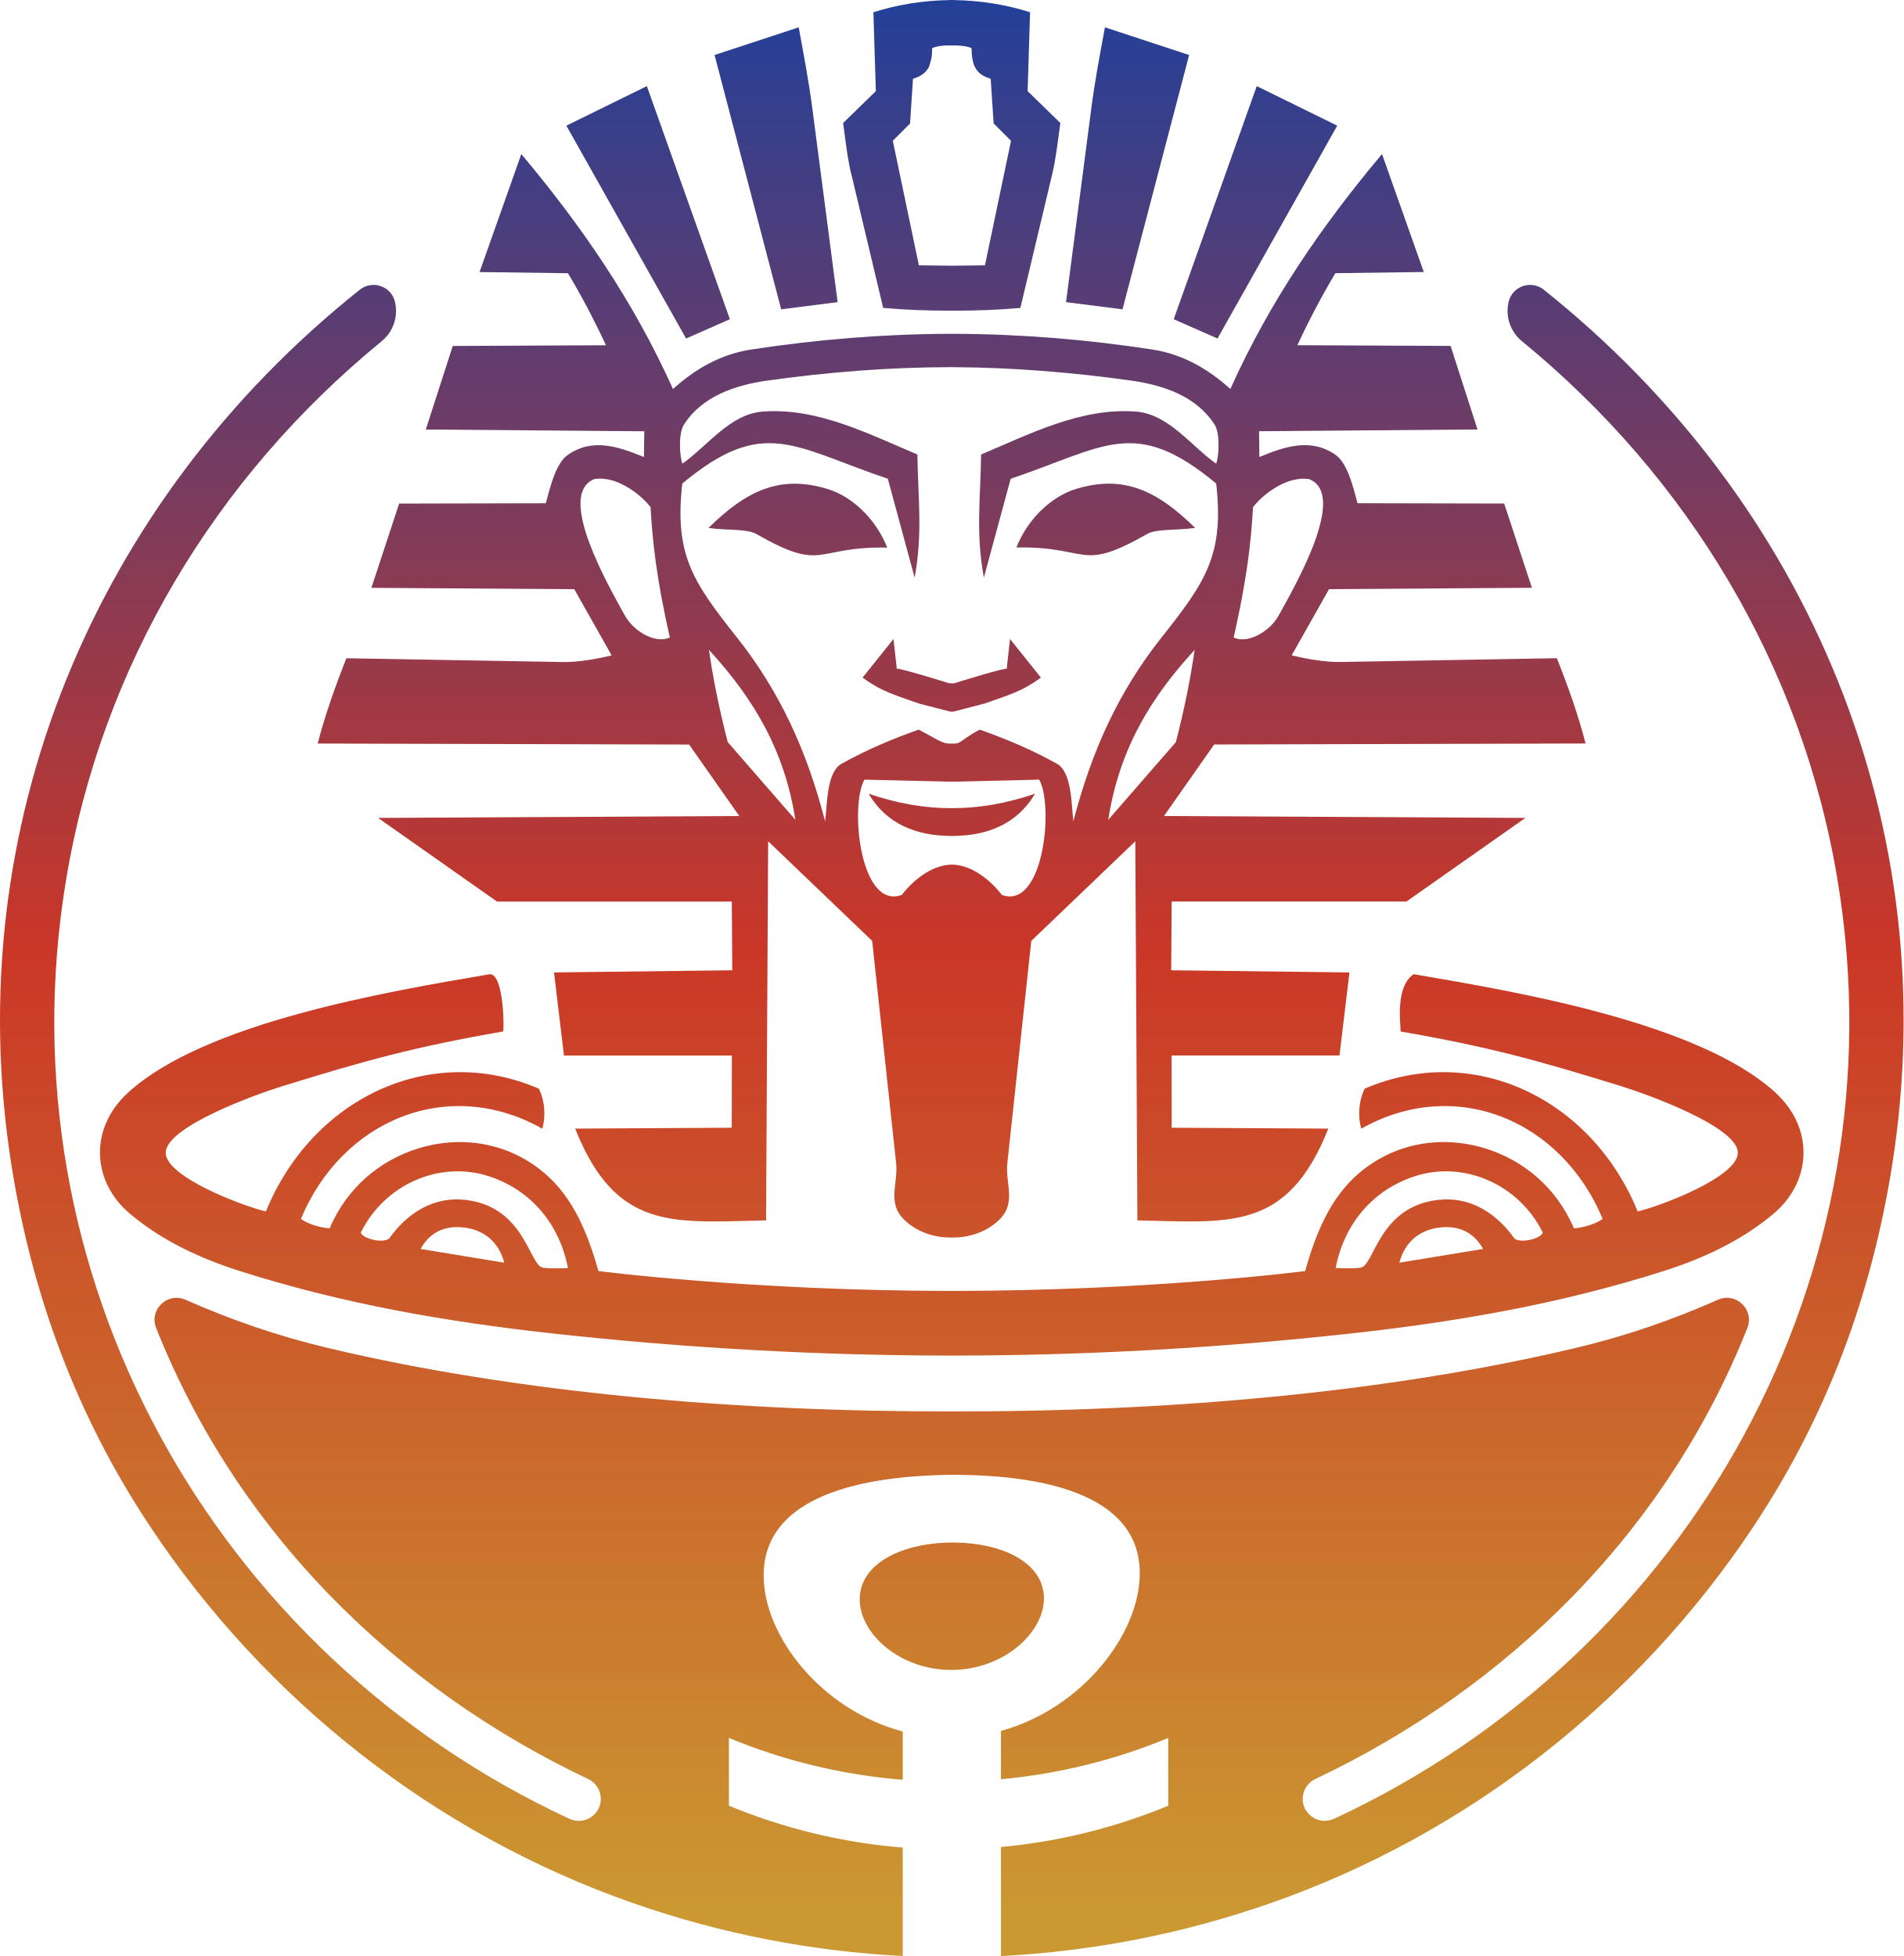
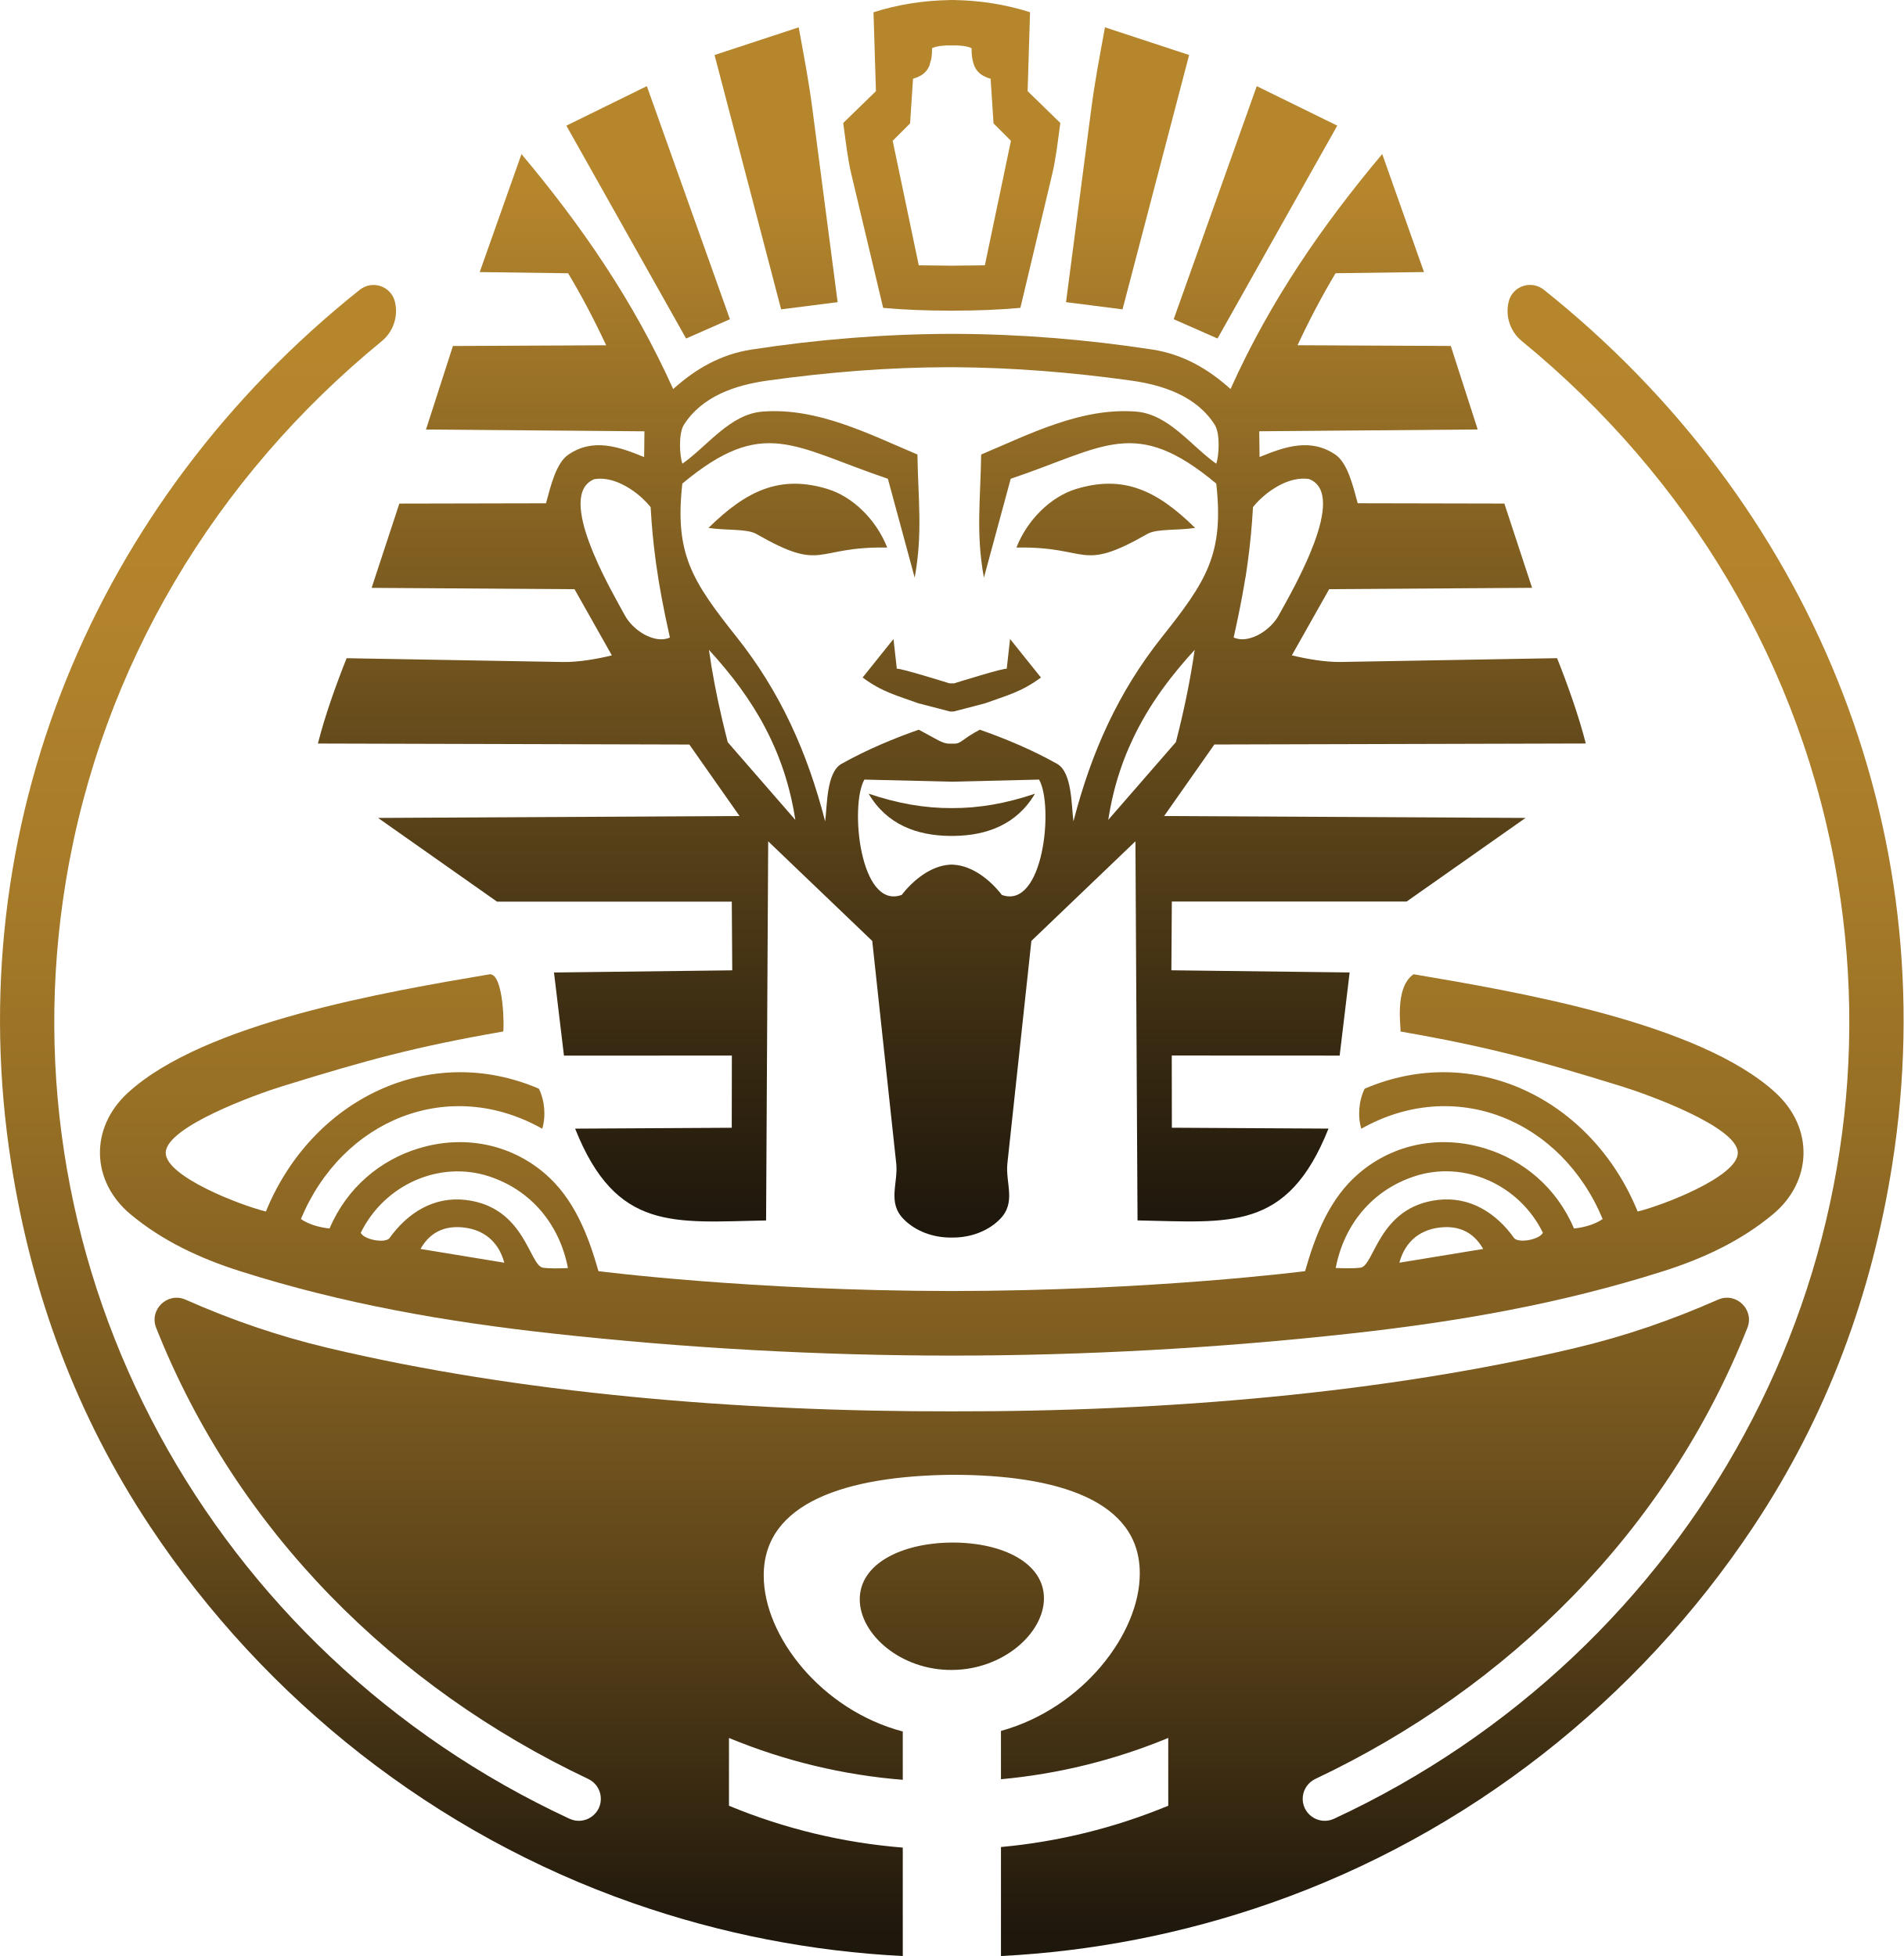
- <svg xmlns="http://www.w3.org/2000/svg" xmlns:xlink="http://www.w3.org/1999/xlink" id="a" data-name="Layer 1" viewBox="0 0 421.21 432.9">
+ <svg xmlns="http://www.w3.org/2000/svg" xmlns:xlink="http://www.w3.org/1999/xlink" id="b" data-name="Layer 2" viewBox="0 0 500 513.87">
  <defs>
    <style>
-       .ac {
+       .ae {
        fill: url(#k);
      }

-       .ad {
+       .af {
        fill: url(#w);
      }

-       .ae {
+       .ag {
        fill: url(#t);
      }

-       .af {
-         fill: url(#c);
-       }
- 
-       .ag {
+       .ah {
        fill: url(#d);
      }

-       .ah {
+       .ai {
        fill: url(#l);
      }

-       .ai {
+       .aj {
        fill: url(#h);
      }

-       .aj {
+       .ak {
        fill: url(#o);
      }

-       .ak {
+       .al {
        fill: url(#j);
      }

-       .al {
+       .am {
        fill: url(#g);
      }

-       .am {
+       .an {
        fill: url(#z);
      }

-       .an {
+       .ao {
        fill: url(#q);
      }

-       .ao {
+       .ap {
        fill: url(#m);
      }

-       .ap {
+       .aq {
        fill: url(#aa);
      }

-       .aq {
+       .ar {
        fill: url(#ab);
      }

-       .ar {
+       .as {
        fill: url(#e);
      }

-       .as {
+       .at {
        fill: url(#i);
      }

-       .at {
+       .au {
+         fill: url(#ac);
+       }
+ 
+       .av {
        fill: url(#f);
      }

-       .au {
+       .aw {
        fill: url(#v);
      }

-       .av {
+       .ax {
        fill: url(#x);
      }

-       .aw {
+       .ay {
        fill: url(#p);
      }

-       .ax {
+       .az {
        fill: url(#y);
      }

-       .ay {
-         fill: url(#b);
-       }
- 
-       .az {
+       .ba {
        fill: url(#r);
      }

-       .ba {
+       .bb {
        fill: url(#n);
      }

-       .bb {
+       .bc {
        fill: url(#u);
      }

-       .bc {
+       .bd {
+         fill: url(#ad);
+       }
+ 
+       .be {
        fill: url(#s);
      }
    </style>
-     <linearGradient id="b" x1="210.61" y1="-2.06" x2="210.61" y2="423.17" gradientUnits="userSpaceOnUse">
-       <stop offset="0" stop-color="#21409a" />
-       <stop offset=".5" stop-color="#cb3727" />
-       <stop offset="1" stop-color="#cb9831" />
+     <linearGradient id="d" x1="250.01" y1="508.29" x2="250.01" y2="85.71" gradientUnits="userSpaceOnUse">
+       <stop offset="0" stop-color="#1e170c" />
+       <stop offset=".07" stop-color="#332610" />
+       <stop offset=".21" stop-color="#5b4319" />
+       <stop offset=".35" stop-color="#7c5b20" />
+       <stop offset=".5" stop-color="#956e25" />
+       <stop offset=".66" stop-color="#a77b29" />
+       <stop offset=".82" stop-color="#b2832c" />
+       <stop offset="1" stop-color="#b6862d" />
    </linearGradient>
-     <linearGradient id="c" x1="210.61" y1="-2.06" x2="210.61" y2="423.17" xlink:href="#b" />
-     <linearGradient id="d" x1="210.61" y1="-2.06" x2="210.61" y2="423.17" xlink:href="#b" />
-     <linearGradient id="e" x1="171.72" y1="-2.06" x2="171.72" y2="423.17" xlink:href="#b" />
-     <linearGradient id="f" x1="143.41" y1="-2.06" x2="143.41" y2="423.17" xlink:href="#b" />
-     <linearGradient id="g" x1="176.54" y1="-2.06" x2="176.54" y2="423.17" xlink:href="#b" />
-     <linearGradient id="h" x1="210.61" y1="-2.06" x2="210.61" y2="423.17" xlink:href="#b" />
-     <linearGradient id="i" x1="211.12" y1="167.14" x2="211.12" y2="178.86" xlink:href="#b" />
-     <linearGradient id="j" x1="210.61" y1="-2.06" x2="210.61" y2="423.17" xlink:href="#b" />
-     <linearGradient id="k" x1="135.11" y1="-2.06" x2="135.11" y2="423.17" xlink:href="#b" />
-     <linearGradient id="l" x1="144.31" y1="-2.06" x2="144.31" y2="423.17" xlink:href="#b" />
-     <linearGradient id="m" x1="128.98" y1="-2.06" x2="128.98" y2="423.17" xlink:href="#b" />
-     <linearGradient id="n" x1="143.72" y1="-2.06" x2="143.72" y2="423.17" xlink:href="#b" />
-     <linearGradient id="o" x1="142.03" y1="-2.06" x2="142.03" y2="423.17" xlink:href="#b" />
-     <linearGradient id="p" x1="147.06" y1="-2.06" x2="147.06" y2="423.17" xlink:href="#b" />
-     <linearGradient id="q" x1="141.43" y1="-2.06" x2="141.43" y2="423.17" xlink:href="#b" />
-     <linearGradient id="r" x1="129.29" y1="-2.06" x2="129.29" y2="423.17" xlink:href="#b" />
-     <linearGradient id="s" x1="129.8" y1="-2.06" x2="129.8" y2="423.17" xlink:href="#b" />
-     <linearGradient id="t" x1="137.63" y1="-2.06" x2="137.63" y2="423.17" xlink:href="#b" />
-     <linearGradient id="u" x1="131.39" y1="-2.06" x2="131.39" y2="423.17" xlink:href="#b" />
-     <linearGradient id="v" x1="132.39" y1="-2.06" x2="132.39" y2="423.17" xlink:href="#b" />
-     <linearGradient id="w" x1="158.82" y1="-2.06" x2="158.82" y2="423.17" xlink:href="#b" />
-     <linearGradient id="x" x1="249.49" y1="-2.06" x2="249.49" y2="423.17" xlink:href="#b" />
-     <linearGradient id="y" x1="277.8" y1="-2.06" x2="277.8" y2="423.17" xlink:href="#b" />
-     <linearGradient id="z" x1="210.61" y1="-2.06" x2="210.61" y2="423.17" xlink:href="#b" />
-     <linearGradient id="aa" x1="244.67" y1="-2.06" x2="244.67" y2="423.17" xlink:href="#b" />
-     <linearGradient id="ab" x1="210.61" y1="-2.06" x2="210.61" y2="423.17" xlink:href="#b" />
+     <linearGradient id="e" x1="250" x2="250" xlink:href="#d" />
+     <linearGradient id="f" x1="250" x2="250" xlink:href="#d" />
+     <linearGradient id="g" data-name="New Gradient Swatch 1" x1="203.84" y1="321.41" x2="203.84" y2="49.45" gradientUnits="userSpaceOnUse">
+       <stop offset="0" stop-color="#1e170c" />
+       <stop offset="1" stop-color="#b6862d" />
+     </linearGradient>
+     <linearGradient id="h" data-name="New Gradient Swatch 1" x1="170.24" y1="321.41" x2="170.24" y2="49.45" xlink:href="#g" />
+     <linearGradient id="i" data-name="New Gradient Swatch 1" x1="209.56" y1="321.41" x2="209.56" y2="49.45" xlink:href="#g" />
+     <linearGradient id="j" data-name="New Gradient Swatch 1" x1="250" y1="321.41" x2="250" y2="49.45" xlink:href="#g" />
+     <linearGradient id="k" data-name="New Gradient Swatch 1" x1="250.61" y1="212.32" x2="250.61" y2="198.41" xlink:href="#g" />
+     <linearGradient id="l" data-name="New Gradient Swatch 1" x1="250" y1="321.41" x2="250" y2="49.45" xlink:href="#g" />
+     <linearGradient id="m" data-name="New Gradient Swatch 1" x1="160.38" y1="321.41" x2="160.38" y2="49.45" xlink:href="#g" />
+     <linearGradient id="n" data-name="New Gradient Swatch 1" x1="171.31" y1="321.41" x2="171.31" y2="49.45" xlink:href="#g" />
+     <linearGradient id="o" data-name="New Gradient Swatch 1" x1="153.1" y1="321.41" x2="153.1" y2="49.45" xlink:href="#g" />
+     <linearGradient id="p" data-name="New Gradient Swatch 1" x1="170.6" y1="321.41" x2="170.6" y2="49.45" xlink:href="#g" />
+     <linearGradient id="q" data-name="New Gradient Swatch 1" x1="168.59" y1="321.41" x2="168.59" y2="49.45" xlink:href="#g" />
+     <linearGradient id="r" data-name="New Gradient Swatch 1" x1="174.56" y1="321.41" x2="174.56" y2="49.45" xlink:href="#g" />
+     <linearGradient id="s" data-name="New Gradient Swatch 1" x1="167.89" y1="321.41" x2="167.89" y2="49.45" xlink:href="#g" />
+     <linearGradient id="t" data-name="New Gradient Swatch 1" x1="153.47" y1="321.41" x2="153.47" y2="49.45" xlink:href="#g" />
+     <linearGradient id="u" data-name="New Gradient Swatch 1" x1="154.08" y1="321.41" x2="154.08" y2="49.45" xlink:href="#g" />
+     <linearGradient id="v" data-name="New Gradient Swatch 1" x1="163.38" y1="321.41" x2="163.38" y2="49.45" xlink:href="#g" />
+     <linearGradient id="w" data-name="New Gradient Swatch 1" x1="155.97" y1="321.41" x2="155.97" y2="49.45" xlink:href="#g" />
+     <linearGradient id="x" data-name="New Gradient Swatch 1" x1="157.15" y1="321.41" x2="157.15" y2="49.45" xlink:href="#g" />
+     <linearGradient id="y" data-name="New Gradient Swatch 1" x1="188.52" y1="321.41" x2="188.52" y2="49.45" xlink:href="#g" />
+     <linearGradient id="z" data-name="New Gradient Swatch 1" x1="296.16" y1="321.41" x2="296.16" y2="49.45" xlink:href="#g" />
+     <linearGradient id="aa" data-name="New Gradient Swatch 1" x1="329.76" y1="321.41" x2="329.76" y2="49.45" xlink:href="#g" />
+     <linearGradient id="ab" data-name="New Gradient Swatch 1" x1="250" y1="321.41" x2="250" y2="49.45" xlink:href="#g" />
+     <linearGradient id="ac" data-name="New Gradient Swatch 1" x1="290.44" y1="321.41" x2="290.44" y2="49.45" xlink:href="#g" />
+     <linearGradient id="ad" data-name="New Gradient Swatch 1" x1="250" y1="321.41" x2="250" y2="49.45" xlink:href="#g" />
  </defs>
-   <g>
-     <path class="ay" d="M230.99,353.73c0-7.8-9.08-12.37-20.37-12.34-11.29.09-20.39,4.77-20.39,12.57,0,7.75,9.1,15.72,20.39,15.63,11.29-.04,20.38-8.11,20.37-15.86Z" />
-     <path class="af" d="M341.61,64.13c-2.78-2.22-6.93-.84-7.78,2.62h0c-.8,3.24.34,6.64,2.92,8.76,36.88,30.19,62.02,71.97,69.86,119.34,14.38,86.76-32.24,170.9-111.42,207.68-3.45,1.6-7.33-1.17-6.91-4.95.19-1.68,1.24-3.13,2.77-3.86,42.76-20.24,77.76-54.86,95.59-99.82,1.61-4.05-2.52-8-6.51-6.24-10.26,4.53-20.45,8.05-31.45,10.66-42.16,10.03-90.88,14.15-138.09,14.05-47.2.09-95.92-4.02-138.09-14.05-11-2.62-21.19-6.13-31.45-10.66-3.98-1.76-8.11,2.19-6.5,6.24,17.83,44.97,52.83,79.58,95.59,99.83,1.53.72,2.59,2.18,2.77,3.86.42,3.78-3.46,6.55-6.91,4.95C46.84,365.75.22,281.61,14.6,194.85c7.85-47.37,32.98-89.15,69.86-119.34,2.58-2.11,3.72-5.52,2.92-8.76h0c-.86-3.46-5-4.84-7.78-2.62C20.84,110.98-9.19,183.09,2.49,257.57c4.55,28.98,14.44,55.75,30.72,80.26,25.61,38.56,63.22,68.09,106.82,83.35,19.6,6.86,39.7,10.7,59.72,11.72v-24c-13.1-1.05-26.08-4.14-38.46-9.26v-15c12.37,5.12,25.35,8.21,38.46,9.26v-10.69c-18.02-4.76-30.78-21.14-30.77-34.48-.07-16.16,18.23-22.08,41.64-22.33,23.41,0,41.64,5.69,41.57,21.85.01,13.34-12.7,29.87-30.71,34.84v10.69c12.62-1.16,25.1-4.2,37.02-9.14v15c-11.92,4.94-24.4,7.98-37.02,9.14v24.13c20.01-1.02,40.1-4.86,59.7-11.72,43.6-15.25,81.21-44.78,106.82-83.35,16.28-24.52,26.17-51.28,30.72-80.26,11.69-74.48-18.35-146.59-77.11-193.44Z" />
-   </g>
-   <path class="ag" d="M392.9,241.85c-16.93-15.52-57.13-22.34-80.1-26.24-4.48,3-2.63,12.59-2.92,12.67,19.64,3.42,30.23,6.35,48.99,12.16,5.64,1.75,25.59,8.93,25.66,14.66.07,5.27-16.63,11.68-22.16,13.02-10.16-24.88-36.19-37.59-60.4-27.18-1.3,2.58-1.59,6.14-.75,8.85,20.73-11.68,44.24-2.01,53.4,19.99-1.76,1.21-4.15,1.87-6.35,2.09-3.91-9.18-11.32-15.13-19.59-17.69-9.94-3.07-20.25-1.13-28.01,5.5-6.44,5.5-9.58,13.51-11.89,21.63,0,0-33.75,4.37-78.18,4.4.17,0,.33,0,.5,0h-1c.17,0,.33,0,.5,0-44.43-.03-78.18-4.4-78.18-4.4-2.31-8.12-5.45-16.13-11.89-21.63-7.76-6.62-18.07-8.57-28.01-5.5-8.27,2.55-15.68,8.51-19.59,17.69-2.2-.22-4.58-.88-6.35-2.09,9.16-22,32.67-31.67,53.4-19.99.84-2.72.55-6.27-.75-8.85-24.22-10.41-50.24,2.3-60.4,27.18-5.53-1.34-22.23-7.74-22.16-13.02.07-5.74,20.02-12.92,25.66-14.66,18.77-5.81,29.36-8.73,48.99-12.16.24-.16.24-12.67-2.92-12.67-22.97,3.9-63.17,10.72-80.1,26.24-8.55,7.83-8.1,19.64.56,26.87,7.04,5.87,15.28,9.75,24.34,12.63,22.64,7.19,45.3,11.16,69.2,13.79,29.39,3.23,58.79,4.86,88.19,4.88,29.4-.02,58.79-1.64,88.19-4.88,23.9-2.63,46.56-6.6,69.2-13.79,9.05-2.88,17.3-6.76,24.34-12.63,8.67-7.23,9.11-19.04.56-26.87ZM93.05,276.42c2.37-4.24,6.15-5.3,10.15-4.67,3.38.53,6.99,2.56,8.39,7.71l-18.54-3.04ZM120.17,280.57c-3.1-.43-3.94-13.47-17.15-15.01-7.03-.82-12.87,2.86-16.9,8.53-1.2,1.1-5.62.21-6.3-1.26,5.22-10.65,17.41-16.1,28.43-12.48,9.23,3.03,15.56,10.57,17.42,20.29-2.02.09-4.22.11-5.5-.07ZM309.63,279.46c1.4-5.15,5-7.17,8.39-7.71,3.99-.63,7.78.43,10.15,4.67l-18.54,3.04ZM335.09,274.09c-4.02-5.67-9.86-9.34-16.9-8.53-13.22,1.53-14.05,14.58-17.15,15.01-1.28.18-3.47.15-5.5.07,1.86-9.72,8.19-17.25,17.42-20.29,11.01-3.62,23.21,1.84,28.43,12.48-.68,1.47-5.1,2.35-6.3,1.26Z" />
-   <g>
-     <path class="ar" d="M185.34,66.87l-5.58-42.77c-.81-6.19-1.84-11.54-3.03-18.05l-18.62,6.12,14.74,56.29,12.5-1.59Z" />
-     <polygon class="at" points="161.5 70.65 143.13 19.06 125.32 27.81 151.81 74.92 161.5 70.65" />
-     <path class="al" d="M196.31,121.18c-2.41-6.16-7.62-11.24-13.11-12.93-10.52-3.24-17.99.27-26.43,8.59,4.01.6,8.48.13,10.6,1.35,15.1,8.63,12.63,2.69,28.94,3Z" />
-     <path class="ai" d="M198.44,148.04l-.74-6.61-6.83,8.53c4.43,3.27,7.6,3.97,12.38,5.72l6.99,1.81h.75l6.95-1.81c4.79-1.75,7.95-2.45,12.38-5.72l-6.83-8.53-.74,6.61c.05-.47-11.55,3.17-11.61,3.19h-1.07c-.06-.01-11.7-3.65-11.65-3.19Z" />
-     <polygon class="as" points="211.12 173 211.06 173 211.18 173 211.12 173" />
-     <path class="ak" d="M163.63,180.6l-79.97.42,26.32,18.52h51.95s.1,15.2.1,15.2l-39.44.48,2.2,18.4h37.15s-.02,15.97-.02,15.97l-34.66.19c9.11,22.88,21.88,20.7,42.25,20.32l.46-83.91,23.02,22.05,5.3,49.23c.47,4.39-2.04,8.66,1.69,12.39,2.62,2.62,6.42,4.03,10.31,4.03h0c.1.01.2,0,.3,0,.1,0,.2,0,.3,0h0c3.89,0,7.7-1.41,10.31-4.03,3.72-3.73,1.21-8,1.69-12.39l5.3-49.23,23.02-22.05.46,83.91c20.38.38,33.15,2.56,42.25-20.32l-34.66-.19-.02-15.98h37.15s2.2-18.39,2.2-18.39l-39.44-.48.1-15.21h51.95s26.32-18.51,26.32-18.51l-79.97-.42,11.11-15.83,82.18-.22c-1.57-6.18-3.97-12.89-6.35-18.88l-47.85.84c-3.47.06-7.67-.7-10.83-1.47l8.27-14.65,44.89-.3-6.14-18.65-32.45-.07c-1.06-3.94-2.26-8.92-4.93-10.75-5.47-3.75-11.17-1.79-16.79.53l-.07-5.71,48.34-.39-5.96-18.49-33.91-.16c2.76-5.88,5.49-11.04,8.42-15.94l19.56-.26-9.24-26.11c-13.22,15.76-24.79,32.48-33.56,52-4.77-4.29-10.34-7.68-17.35-8.75-14.64-2.24-29.2-3.41-43.75-3.46h0c-.19-.01-.38,0-.56,0-.19,0-.38,0-.57,0h0c-14.55.06-29.1,1.23-43.75,3.47-7.01,1.07-12.59,4.46-17.35,8.75-8.78-19.53-20.34-36.25-33.56-52l-9.24,26.11,19.56.26c2.94,4.9,5.66,10.06,8.42,15.94l-33.91.16-5.96,18.49,48.34.39-.07,5.71c-5.62-2.31-11.32-4.28-16.79-.53-2.67,1.83-3.87,6.81-4.93,10.75l-32.45.07-6.14,18.65,44.89.3,8.27,14.65c-3.16.77-7.36,1.53-10.83,1.47l-47.86-.84c-2.38,5.99-4.78,12.71-6.35,18.88l82.18.22,11.11,15.83ZM275.57,127.94c.19-1.17.36-2.32.52-3.47.55-4.02.93-7.97,1.17-12.25.83-1.04,1.91-2.11,3.14-3.06.4-.31.81-.6,1.23-.87.63-.42,1.29-.8,1.97-1.13.79-.38,1.6-.68,2.41-.89.11-.03.23-.06.34-.08,1.13-.26,2.26-.33,3.35-.14.27.11.52.23.75.37,1.15.7,1.82,1.8,2.12,3.18.12.55.18,1.14.19,1.77,0,.32,0,.64-.03.97-.02.33-.06.67-.1,1.02-.09.69-.22,1.42-.4,2.16-.17.74-.38,1.51-.62,2.29-.24.78-.51,1.57-.81,2.36-.29.79-.61,1.59-.95,2.39-.22.52-.45,1.04-.68,1.56-.65,1.46-1.34,2.89-2.02,4.24-.18.37-.37.73-.55,1.08-.37.71-.73,1.39-1.07,2.04-.17.32-.34.64-.51.95-.33.61-.65,1.19-.94,1.72-.44.79-.82,1.48-1.13,2.04-.12.22-.25.44-.39.65-.29.43-.62.85-.98,1.25-.78.86-1.72,1.62-2.73,2.2-.24.14-.48.27-.73.39-.52.25-1.05.45-1.58.59-.3.08-.61.15-.91.18-.94.12-1.85.02-2.66-.34.12-.54.23-1.06.35-1.58.2-.93.4-1.85.59-2.74.35-1.7.68-3.34.97-4.94.24-1.32.47-2.62.67-3.9ZM148.22,141.09c-1.01.46-2.18.49-3.37.22-.71-.17-1.43-.44-2.12-.81-1.39-.73-2.68-1.81-3.64-3.04-.32-.41-.61-.84-.85-1.28-.72-1.31-1.86-3.32-3.11-5.71-.36-.68-.73-1.39-1.09-2.13-.55-1.1-1.11-2.25-1.65-3.43-.36-.78-.71-1.58-1.04-2.37s-.65-1.6-.95-2.39-.57-1.59-.81-2.36c-.24-.78-.45-1.54-.62-2.29-.17-.74-.31-1.47-.4-2.16-.04-.35-.08-.69-.1-1.02-.02-.33-.03-.66-.03-.97,0-.63.07-1.22.19-1.77.3-1.37.97-2.47,2.12-3.18.23-.14.48-.26.75-.37,1.14-.2,2.32-.11,3.49.17.88.21,1.76.54,2.6.95.57.27,1.12.58,1.66.92.54.34,1.05.7,1.55,1.08.49.38.96.78,1.4,1.19.66.61,1.25,1.25,1.74,1.87.07,1.22.15,2.42.24,3.59.14,1.77.3,3.5.5,5.22.13,1.15.27,2.29.43,3.44.71,5.17,1.71,10.44,3.1,16.63h0ZM161.02,164.24c-.45-1.77-.88-3.52-1.28-5.24-1.2-5.18-2.17-10.2-2.87-15.17,1.23,1.34,2.41,2.69,3.55,4.06,2.27,2.74,4.35,5.56,6.2,8.49.93,1.47,1.8,2.97,2.61,4.5,3.25,6.14,5.57,12.87,6.76,20.56l-14.97-17.21ZM221.67,198.05c-2.52-3.26-6.44-6.43-10.65-6.68h0s-.07,0-.1,0c-.1,0-.21,0-.31,0-.1,0-.21,0-.31,0-.03,0-.07,0-.1,0h0c-4.21.26-8.14,3.43-10.66,6.69-9.26,3.38-11.55-19.74-8.27-25.51l18.9.45h.87l18.9-.45c3.28,5.78.99,28.89-8.27,25.51ZM261.47,159c-.4,1.73-.83,3.47-1.28,5.24l-14.97,17.21c.3-1.92.66-3.78,1.1-5.59.43-1.81.94-3.56,1.5-5.27.57-1.71,1.2-3.36,1.89-4.98s1.45-3.19,2.26-4.72c2.03-3.84,4.43-7.45,7.15-10.93,1.09-1.39,2.22-2.76,3.41-4.11.59-.68,1.19-1.35,1.81-2.02h0s0,0,0,0c-.2,1.43-.44,2.87-.68,4.31-.61,3.57-1.33,7.17-2.19,10.86ZM203,100.59c-10.71-4.5-22.14-10.43-34.24-9.5-7.25.56-12.11,7.54-17.77,11.53-.62-1.69-.92-6.65.34-8.63,4.01-6.29,11.33-8.77,18.52-9.77,13.5-1.88,26.86-2.94,40.19-2.96h0s0,0,0,0c0,0,0,0,.01,0h1.09c12.97.08,25.96,1.13,39.1,2.96,7.19,1,14.51,3.48,18.52,9.77,1.26,1.97.96,6.93.34,8.63-5.66-4-10.52-10.98-17.77-11.53-12.11-.93-23.54,5-34.24,9.5-.15,10.01-1.2,17.36.61,27.25l5.93-21.88c20.92-7.05,27.48-13.92,45.48,1.06,1.75,15.6-2.18,21.58-12.03,33.98-9.65,12.15-15.61,25.41-19.57,40.77-.47-3.41-.25-10.83-3.63-12.73-5.69-3.19-11.53-5.6-17.09-7.56-3.91,2.06-4.11,3.1-5.65,3.09h-1.1c-1.54,0-2.84-1.02-6.75-3.09-5.56,1.96-11.41,4.37-17.09,7.56-3.37,1.89-3.15,9.31-3.63,12.73-3.96-15.36-9.92-28.62-19.57-40.77-9.85-12.4-13.77-18.38-12.03-33.98,18-14.99,24.57-8.12,45.48-1.06l5.93,21.88c1.81-9.89.76-17.24.61-27.25Z" />
-     <path class="ac" d="M135.66,130.48c-.36-.68-.73-1.39-1.09-2.13.37.73.74,1.45,1.09,2.13Z" />
-     <path class="ah" d="M145.37,141.31c-.71-.17-1.43-.44-2.12-.81.69.36,1.41.64,2.12.81Z" />
-     <path class="ao" d="M128.99,112.33c-.02-.33-.03-.66-.03-.97,0,.32,0,.64.03.97Z" />
-     <path class="ba" d="M144.47,112.22c.07,1.22.15,2.42.24,3.59-.09-1.18-.17-2.37-.24-3.59-.5-.62-1.08-1.26-1.74-1.87.66.61,1.25,1.25,1.74,1.87Z" />
-     <path class="aj" d="M141.33,109.16c.49.38.96.78,1.4,1.19-.44-.41-.91-.81-1.4-1.19Z" />
-     <path class="aw" d="M145.37,141.31c1.18.28,2.35.24,3.37-.22h0c-1.01.46-2.18.49-3.37.22Z" />
-     <path class="an" d="M139.61,137.46c.96,1.23,2.26,2.31,3.64,3.04-1.39-.73-2.68-1.81-3.64-3.04Z" />
-     <path class="az" d="M129.49,115.51c-.17-.74-.31-1.47-.4-2.16.09.69.22,1.42.4,2.16Z" />
-     <path class="bc" d="M130.11,117.79c-.24-.78-.45-1.54-.62-2.29.17.74.38,1.51.62,2.29Z" />
-     <path class="ae" d="M135.66,130.48c1.25,2.38,2.39,4.4,3.11,5.71.24.44.52.87.85,1.28-.32-.41-.61-.84-.85-1.28-.72-1.31-1.86-3.32-3.11-5.71Z" />
-     <path class="bb" d="M131.87,122.55c-.33-.8-.65-1.6-.95-2.39.29.79.61,1.59.95,2.39Z" />
-     <path class="au" d="M132.91,124.92c-.36-.78-.71-1.58-1.04-2.37.33.8.68,1.59,1.04,2.37Z" />
-     <path class="ad" d="M160.25,159c-1.2-5.18-2.17-10.2-2.87-15.17.7,4.97,1.67,9.99,2.87,15.17Z" />
-     <path class="av" d="M263.11,12.17l-18.62-6.12c-1.2,6.51-2.23,11.86-3.03,18.05l-5.58,42.77,12.5,1.59,14.74-56.29Z" />
-     <polygon class="ax" points="269.4 74.92 295.89 27.81 278.08 19.06 259.71 70.65 269.4 74.92" />
-     <path class="am" d="M188.37,38.52l7.05,29.63c4.85.43,9.74.6,14.63.61h0c.18,0,.37,0,.55,0,.18,0,.37,0,.55,0h0c4.89,0,9.78-.18,14.63-.61l7.05-29.63c.81-3.41,1.21-7.06,1.79-11.3l-7.24-7.05.54-17.46c-5.38-1.71-11.04-2.6-16.78-2.69V0c-.18,0-.37,0-.55,0-.18,0-.37,0-.55,0v.02c-5.73.09-11.39.98-16.78,2.69l.54,17.46-7.24,7.05c.57,4.24.97,7.89,1.79,11.3ZM201.37,27.31l.65-9.88c.28-.08.54-.17.79-.27.06-.02.11-.04.17-.07.24-.1.47-.21.68-.33.01,0,.02-.01.03-.02.2-.12.39-.25.57-.38.03-.02.06-.04.09-.07.18-.15.35-.3.5-.47,0,0,.01-.01.02-.02.15-.17.28-.35.41-.54,0-.01.02-.03.03-.04.12-.2.24-.41.33-.64,0,0,0,0,0-.01l.44-1.56c.12-.69.17-1.47.18-2.35.98-.47,2.64-.65,4.36-.6,1.72-.04,3.39.14,4.36.6,0,.88.06,1.66.18,2.35.1.58.24,1.1.44,1.56,0,0,0,0,0,.01.1.23.21.44.33.64,0,.01.02.03.03.04.12.19.26.37.41.54,0,0,.01.01.02.02.15.17.32.32.5.47.03.02.06.04.09.07.17.14.36.26.56.38.01,0,.02.01.03.02.21.12.44.23.68.33.05.02.11.04.17.07.25.1.51.19.79.27l.65,9.88,3.85,3.85-5.77,27.56-6.88.08h0s-.43,0-.43,0h-.43s0,0,0,0l-6.88-.08-5.77-27.56,3.85-3.85Z" />
-     <path class="ap" d="M253.84,118.18c2.12-1.21,6.59-.74,10.6-1.35-8.44-8.31-15.91-11.83-26.43-8.59-5.49,1.69-10.7,6.77-13.11,12.93,16.31-.31,13.84,5.63,28.94-3Z" />
-     <path class="aq" d="M192.21,175.67c4.02,6.83,10.67,9.25,17.96,9.34h0c.15,0,.29,0,.44,0,.15,0,.29,0,.44,0h0c7.29-.09,13.94-2.51,17.96-9.34-6.44,2.17-12.34,3.21-18.4,3.19-6.05.03-11.96-1.02-18.4-3.19Z" />
+   <g id="c" data-name="Layer 1">
+     <g>
+       <path class="ah" d="M274.2,419.9c0-9.26-10.78-14.69-24.18-14.65-13.4.11-24.21,5.66-24.2,14.92,0,9.2,10.8,18.66,24.2,18.55,13.4-.04,24.19-9.63,24.18-18.83Z" />
+       <path class="as" d="M405.51,76.13c-3.31-2.64-8.22-1-9.24,3.1h0c-.95,3.84.4,7.89,3.46,10.39,43.78,35.84,73.62,85.44,82.93,141.66,17.07,102.99-38.27,202.87-132.26,246.53-4.1,1.9-8.7-1.39-8.2-5.88.22-2,1.48-3.72,3.29-4.58,50.76-24.03,92.3-65.12,113.47-118.5,1.91-4.81-2.99-9.5-7.72-7.41-12.18,5.37-24.28,9.55-37.33,12.66-50.05,11.91-107.88,16.8-163.92,16.68-56.03.11-113.86-4.78-163.92-16.68-13.06-3.11-25.15-7.28-37.33-12.66-4.73-2.09-9.63,2.6-7.72,7.41,21.17,53.38,62.71,94.47,113.47,118.5,1.82.86,3.07,2.58,3.29,4.58.5,4.49-4.1,7.78-8.2,5.88C55.6,434.16.26,334.28,17.33,231.3c9.32-56.23,39.15-105.83,82.93-141.66,3.06-2.51,4.41-6.55,3.46-10.39h0c-1.02-4.1-5.93-5.74-9.24-3.11C24.74,131.74-10.91,217.34,2.96,305.75c5.4,34.41,17.14,66.17,36.47,95.28,30.4,45.78,75.05,80.83,126.8,98.94,23.27,8.14,47.13,12.71,70.89,13.91v-28.49c-15.56-1.25-30.96-4.91-45.65-10.99v-17.81c14.69,6.08,30.09,9.75,45.65,10.99v-12.69c-21.4-5.65-36.54-25.09-36.52-40.93-.08-19.19,21.64-26.21,49.42-26.51,27.79-.01,49.43,6.75,49.35,25.94.02,15.84-15.08,35.46-36.46,41.35v12.69c14.98-1.37,29.8-4.99,43.94-10.85v17.81c-14.15,5.86-28.97,9.48-43.94,10.85v28.64c23.76-1.21,47.6-5.77,70.86-13.91,51.75-18.11,96.4-53.16,126.8-98.94,19.33-29.1,31.07-60.87,36.47-95.28,13.87-88.42-21.79-174.01-91.53-229.62Z" />
+     </g>
+     <path class="av" d="M466.39,287.09c-20.1-18.42-67.82-26.52-95.09-31.14-5.31,3.56-3.13,14.95-3.47,15.04,23.31,4.06,35.88,7.54,58.16,14.43,6.7,2.07,30.38,10.6,30.46,17.41.08,6.26-19.75,13.87-26.31,15.45-12.06-29.53-42.95-44.62-71.7-32.26-1.54,3.06-1.88,7.29-.88,10.51,24.61-13.86,52.52-2.39,63.39,23.73-2.09,1.44-4.92,2.22-7.53,2.48-4.64-10.9-13.44-17.97-23.26-21-11.79-3.64-24.04-1.34-33.25,6.53-7.65,6.53-11.38,16.04-14.12,25.68,0,0-40.06,5.18-92.8,5.22.2,0,.39,0,.59,0h-1.18c.2,0,.39,0,.59,0-52.74-.04-92.8-5.22-92.8-5.22-2.74-9.64-6.47-19.15-14.12-25.68-9.21-7.86-21.45-10.17-33.25-6.53-9.81,3.03-18.62,10.1-23.26,21-2.61-.27-5.44-1.04-7.53-2.48,10.87-26.12,38.78-37.59,63.39-23.73,1-3.22.66-7.45-.88-10.51-28.75-12.36-59.64,2.73-71.7,32.26-6.56-1.59-26.39-9.19-26.31-15.45.09-6.81,23.77-15.33,30.46-17.41,22.28-6.89,34.85-10.37,58.16-14.43.29-.2.29-15.04-3.47-15.04-27.27,4.62-74.99,12.72-95.09,31.14-10.15,9.3-9.62,23.32.67,31.9,8.35,6.97,18.14,11.58,28.89,14.99,26.88,8.54,53.78,13.25,82.15,16.37,34.89,3.84,69.79,5.77,104.68,5.79,34.9-.02,69.79-1.95,104.68-5.79,28.37-3.12,55.27-7.83,82.15-16.37,10.75-3.41,20.54-8.03,28.89-14.99,10.29-8.58,10.82-22.6.67-31.9ZM110.45,328.12c2.81-5.03,7.31-6.29,12.05-5.54,4.02.63,8.3,3.04,9.96,9.15l-22-3.61ZM142.65,333.05c-3.68-.51-4.67-15.99-20.36-17.81-8.35-.97-15.28,3.39-20.06,10.13-1.42,1.3-6.67.25-7.48-1.49,6.19-12.64,20.67-19.12,33.74-14.82,10.95,3.6,18.47,12.54,20.68,24.08-2.4.11-5.01.13-6.52-.08ZM367.55,331.73c1.66-6.11,5.94-8.52,9.96-9.15,4.74-.75,9.23.51,12.05,5.54l-22,3.61ZM397.77,325.36c-4.78-6.74-11.71-11.09-20.06-10.13-15.69,1.82-16.68,17.31-20.36,17.81-1.52.21-4.12.18-6.52.08,2.21-11.54,9.72-20.48,20.68-24.08,13.07-4.3,27.55,2.18,33.74,14.82-.81,1.74-6.05,2.79-7.48,1.49Z" />
+     <g>
+       <path class="am" d="M220.01,79.38l-6.63-50.77c-.96-7.35-2.18-13.7-3.6-21.43l-22.1,7.27,17.49,66.82,14.84-1.89Z" />
+       <polygon class="aj" points="191.72 83.86 169.9 22.63 148.76 33.01 180.21 88.93 191.72 83.86" />
+       <path class="at" d="M233.03,143.85c-2.86-7.32-9.05-13.34-15.57-15.35-12.49-3.85-21.36.33-31.37,10.19,4.76.72,10.06.16,12.58,1.6,17.93,10.25,14.99,3.2,34.36,3.56Z" />
+       <path class="al" d="M235.56,175.73l-.88-7.85-8.11,10.12c5.26,3.88,9.02,4.71,14.7,6.78l8.3,2.15h.89l8.25-2.15c5.68-2.08,9.44-2.91,14.7-6.78l-8.11-10.12-.88,7.85c.06-.55-13.72,3.77-13.78,3.79h-1.26c-.07-.02-13.89-4.34-13.83-3.79Z" />
+       <polygon class="ae" points="250.61 205.36 250.54 205.36 250.68 205.36 250.61 205.36" />
+       <path class="ai" d="M194.23,214.38l-94.93.5,31.24,21.99h61.67s.12,18.05.12,18.05l-46.82.57,2.62,21.84,44.1-.02-.03,18.97-41.14.23c10.81,27.16,25.97,24.57,50.16,24.12l.55-99.6,27.33,26.17,6.3,58.44c.56,5.21-2.42,10.28,2,14.7,3.11,3.12,7.63,4.78,12.24,4.78h0c.12.01.24,0,.36,0,.12,0,.24,0,.36,0h0c4.62-.01,9.14-1.67,12.24-4.79,4.42-4.43,1.44-9.49,2-14.7l6.3-58.44,27.33-26.17.55,99.6c24.19.45,39.35,3.04,50.16-24.12l-41.14-.23-.03-18.97,44.1.02,2.62-21.84-46.82-.57.12-18.06h61.67s31.24-21.97,31.24-21.97l-94.93-.5,13.19-18.79,97.56-.26c-1.87-7.33-4.71-15.3-7.54-22.42l-56.81,1c-4.12.07-9.1-.83-12.86-1.74l9.81-17.39,53.29-.35-7.28-22.14-38.52-.08c-1.26-4.68-2.68-10.59-5.85-12.76-6.49-4.45-13.26-2.12-19.93.62l-.08-6.77,57.38-.47-7.07-21.94-40.26-.19c3.28-6.98,6.51-13.1,10-18.92l23.22-.31-10.97-31c-15.7,18.71-29.43,38.55-39.84,61.73-5.66-5.09-12.28-9.11-20.6-10.38-17.38-2.66-34.66-4.05-51.93-4.11h0c-.22-.01-.45,0-.67,0-.22,0-.45,0-.67,0h0c-17.27.07-34.55,1.46-51.93,4.12-8.32,1.27-14.94,5.3-20.6,10.38-10.42-23.18-24.15-43.03-39.84-61.73l-10.97,31,23.22.31c3.49,5.81,6.72,11.94,10,18.92l-40.26.19-7.07,21.94,57.38.47-.08,6.77c-6.67-2.75-13.44-5.08-19.93-.62-3.17,2.17-4.59,8.08-5.85,12.76l-38.52.08-7.28,22.14,53.29.35,9.81,17.39c-3.76.92-8.74,1.81-12.86,1.74l-56.81-1c-2.83,7.11-5.68,15.09-7.54,22.42l97.56.26,13.19,18.79ZM327.11,151.87c.22-1.39.43-2.75.61-4.12.66-4.77,1.1-9.47,1.39-14.54.98-1.23,2.27-2.5,3.73-3.64.47-.36.96-.71,1.46-1.04.75-.5,1.54-.95,2.34-1.34.93-.45,1.89-.81,2.86-1.06.13-.04.27-.07.4-.1,1.34-.3,2.68-.39,3.97-.17.32.13.62.28.89.44,1.37.83,2.17,2.14,2.52,3.77.14.65.21,1.36.22,2.11,0,.37,0,.76-.03,1.15-.03.39-.07.8-.12,1.21-.11.82-.27,1.68-.47,2.57-.21.88-.45,1.79-.74,2.71-.29.92-.61,1.86-.96,2.8-.35.94-.73,1.89-1.12,2.84-.26.62-.53,1.24-.8,1.85-.77,1.73-1.59,3.43-2.4,5.04-.22.44-.44.86-.65,1.29-.43.84-.86,1.65-1.27,2.42-.21.39-.41.76-.61,1.12-.39.73-.77,1.41-1.12,2.04-.52.94-.98,1.76-1.34,2.43-.14.26-.3.52-.47.77-.34.51-.73,1.01-1.16,1.48-.93,1.02-2.05,1.92-3.23,2.61-.28.17-.57.32-.86.46-.62.3-1.25.54-1.88.7-.36.09-.72.17-1.08.22-1.11.14-2.19.03-3.16-.41.14-.64.28-1.26.41-1.88.24-1.11.47-2.19.7-3.26.42-2.02.8-3.97,1.15-5.86.29-1.57.56-3.11.8-4.62ZM175.95,167.49c-1.2.54-2.59.59-3.99.26-.84-.2-1.69-.53-2.52-.96-1.64-.87-3.18-2.15-4.32-3.61-.38-.49-.72-1-1-1.52-.85-1.55-2.2-3.94-3.69-6.77-.43-.81-.86-1.65-1.3-2.52-.66-1.31-1.32-2.67-1.96-4.07-.43-.93-.84-1.87-1.24-2.82s-.77-1.9-1.12-2.84-.67-1.88-.96-2.8c-.29-.92-.54-1.83-.74-2.71-.2-.88-.37-1.74-.47-2.57-.05-.41-.09-.82-.12-1.21-.03-.39-.04-.78-.03-1.15,0-.75.08-1.45.22-2.11.35-1.63,1.15-2.94,2.52-3.77.27-.17.57-.31.89-.44,1.35-.23,2.75-.14,4.14.2,1.04.25,2.08.64,3.09,1.13.67.32,1.33.69,1.97,1.09.64.4,1.25.83,1.84,1.29.59.45,1.14.93,1.66,1.42.78.73,1.48,1.48,2.07,2.22.08,1.45.18,2.87.29,4.27.16,2.1.36,4.15.59,6.19.15,1.36.32,2.72.51,4.08.84,6.13,2.03,12.39,3.68,19.74h0ZM191.14,194.97c-.54-2.1-1.04-4.17-1.52-6.22-1.43-6.15-2.58-12.11-3.41-18.01,1.46,1.59,2.87,3.19,4.21,4.82,2.7,3.25,5.16,6.6,7.36,10.08,1.1,1.74,2.14,3.52,3.1,5.35,3.86,7.29,6.62,15.28,8.02,24.41l-17.77-20.43ZM263.13,235.1c-2.99-3.87-7.65-7.63-12.65-7.93h0s-.08,0-.12-.01c-.12,0-.25,0-.37,0-.12,0-.25,0-.37,0-.04,0-.08,0-.12,0h0c-5,.3-9.66,4.07-12.65,7.94-10.99,4.01-13.71-23.43-9.82-30.29l22.43.54h1.03l22.43-.54c3.9,6.86,1.18,34.29-9.82,30.29ZM310.38,188.74c-.48,2.05-.98,4.12-1.52,6.22l-17.77,20.43c.35-2.28.79-4.49,1.3-6.64.52-2.15,1.11-4.23,1.79-6.25.67-2.02,1.42-3.99,2.25-5.91s1.72-3.78,2.69-5.61c2.41-4.56,5.26-8.85,8.48-12.97,1.29-1.65,2.64-3.28,4.04-4.88.7-.8,1.42-1.6,2.15-2.4h0s0,0,0,0c-.24,1.7-.52,3.4-.81,5.12-.72,4.23-1.58,8.51-2.6,12.89ZM240.98,119.41c-12.71-5.35-26.28-12.39-40.65-11.28-8.61.66-14.38,8.95-21.09,13.69-.73-2.01-1.09-7.9.4-10.24,4.76-7.47,13.45-10.41,21.98-11.6,16.03-2.23,31.89-3.49,47.71-3.51h.01s0,0,0,0c0,0,.01,0,.02,0h1.3c15.39.1,30.82,1.34,46.41,3.51,8.53,1.19,17.22,4.13,21.98,11.6,1.49,2.34,1.14,8.23.4,10.24-6.71-4.75-12.49-13.03-21.09-13.69-14.37-1.11-27.94,5.93-40.65,11.28-.17,11.89-1.42,20.61.72,32.35l7.04-25.98c24.83-8.37,32.62-16.53,53.99,1.26,2.07,18.51-2.59,25.62-14.28,40.34-11.45,14.42-18.53,30.17-23.23,48.4-.56-4.05-.3-12.86-4.3-15.11-6.75-3.79-13.69-6.65-20.29-8.97-4.64,2.45-4.88,3.67-6.71,3.67h-1.31c-1.83,0-3.38-1.22-8.02-3.67-6.6,2.32-13.54,5.19-20.29,8.97-4.01,2.25-3.74,11.05-4.3,15.11-4.7-18.23-11.78-33.98-23.23-48.4-11.69-14.72-16.35-21.82-14.28-40.34,21.37-17.79,29.16-9.64,53.99-1.26l7.04,25.98c2.14-11.74.9-20.46.72-32.35Z" />
+       <path class="ap" d="M161.03,154.88c-.43-.81-.86-1.65-1.3-2.52.44.87.87,1.72,1.3,2.52Z" />
+       <path class="bb" d="M172.57,167.74c-.84-.2-1.69-.53-2.52-.96.82.43,1.67.76,2.52.96Z" />
+       <path class="ak" d="M153.12,133.34c-.03-.39-.04-.78-.03-1.15,0,.37,0,.76.03,1.15Z" />
+       <path class="ay" d="M171.49,133.21c.08,1.45.18,2.87.29,4.27-.11-1.4-.2-2.82-.29-4.27-.59-.74-1.29-1.49-2.07-2.22.78.73,1.48,1.48,2.07,2.22Z" />
+       <path class="ao" d="M167.76,129.58c.59.45,1.14.93,1.66,1.42-.52-.49-1.08-.96-1.66-1.42Z" />
+       <path class="ba" d="M172.57,167.74c1.4.33,2.79.29,3.99-.26h0c-1.2.54-2.59.59-3.99.26Z" />
+       <path class="be" d="M165.73,163.17c1.14,1.46,2.68,2.75,4.32,3.61-1.64-.87-3.18-2.15-4.32-3.61Z" />
+       <path class="ag" d="M153.71,137.12c-.2-.88-.37-1.74-.47-2.57.11.82.27,1.68.47,2.57Z" />
+       <path class="bc" d="M154.45,139.83c-.29-.92-.54-1.83-.74-2.71.21.88.45,1.79.74,2.71Z" />
+       <path class="aw" d="M161.03,154.88c1.49,2.83,2.84,5.22,3.69,6.77.28.52.62,1.03,1,1.52-.38-.49-.72-1-1-1.52-.85-1.55-2.2-3.94-3.69-6.77Z" />
+       <path class="af" d="M156.53,145.47c-.4-.95-.77-1.9-1.12-2.84.35.94.73,1.89,1.12,2.84Z" />
+       <path class="ax" d="M157.77,148.29c-.43-.93-.84-1.87-1.24-2.82.4.95.81,1.89,1.24,2.82Z" />
+       <path class="az" d="M190.23,188.74c-1.43-6.15-2.58-12.11-3.41-18.01.83,5.9,1.98,11.86,3.41,18.01Z" />
+       <path class="an" d="M312.33,14.45l-22.1-7.27c-1.42,7.73-2.64,14.08-3.6,21.43l-6.63,50.77,14.84,1.89,17.49-66.82Z" />
+       <polygon class="aq" points="319.79 88.93 351.24 33.01 330.1 22.63 308.28 83.86 319.79 88.93" />
+       <path class="ar" d="M223.6,45.72l8.37,35.17c5.76.51,11.56.72,17.37.72h0c.22,0,.44,0,.65,0,.22,0,.44,0,.65,0h0c5.8,0,11.61-.22,17.37-.73l8.37-35.17c.96-4.05,1.44-8.38,2.12-13.41l-8.59-8.36.64-20.73c-6.39-2.03-13.11-3.09-19.91-3.2V0c-.22,0-.44,0-.65.01-.22,0-.44-.01-.65-.01v.02c-6.8.11-13.52,1.17-19.91,3.2l.64,20.73-8.59,8.36c.68,5.03,1.16,9.36,2.12,13.41ZM239.04,32.42l.77-11.73c.34-.1.64-.21.94-.32.07-.03.13-.05.2-.08.29-.12.56-.25.81-.39.01,0,.03-.02.04-.02.24-.14.46-.29.67-.45.03-.03.07-.05.1-.08.21-.17.41-.36.59-.56,0,0,.01-.02.02-.03.18-.2.34-.41.48-.64.01-.02.02-.03.03-.05.15-.24.28-.49.4-.76,0,0,0,0,0-.01l.52-1.86c.14-.82.2-1.75.21-2.79,1.16-.55,3.14-.77,5.18-.72,2.04-.05,4.02.16,5.18.72,0,1.04.07,1.97.21,2.79.12.69.29,1.3.52,1.86,0,0,0,.01,0,.01.12.27.25.52.4.76,0,.02.02.03.03.05.14.23.3.44.48.64,0,0,.01.02.02.03.18.2.38.38.59.56.03.03.07.05.1.08.21.16.43.31.67.45.01,0,.03.02.04.02.25.14.52.27.81.39.06.03.13.05.2.08.3.12.6.23.94.32l.77,11.73,4.57,4.57-6.85,32.71-8.17.09h0s-.51,0-.51,0h-.51s0,0,0,0l-8.17-.09-6.85-32.71,4.57-4.57Z" />
+       <path class="au" d="M301.33,140.29c2.52-1.44,7.82-.88,12.58-1.6-10.01-9.87-18.88-14.05-31.37-10.19-6.52,2.01-12.71,8.04-15.57,15.35,19.37-.36,16.43,6.69,34.36-3.56Z" />
+       <path class="bd" d="M228.16,208.53c4.77,8.11,12.67,10.98,21.32,11.08h0c.17,0,.34,0,.52,0,.17,0,.34,0,.52,0h0c8.65-.11,16.55-2.98,21.32-11.09-7.64,2.57-14.65,3.81-21.84,3.78-7.19.03-14.19-1.21-21.84-3.78Z" />
+     </g>
  </g>
</svg>
